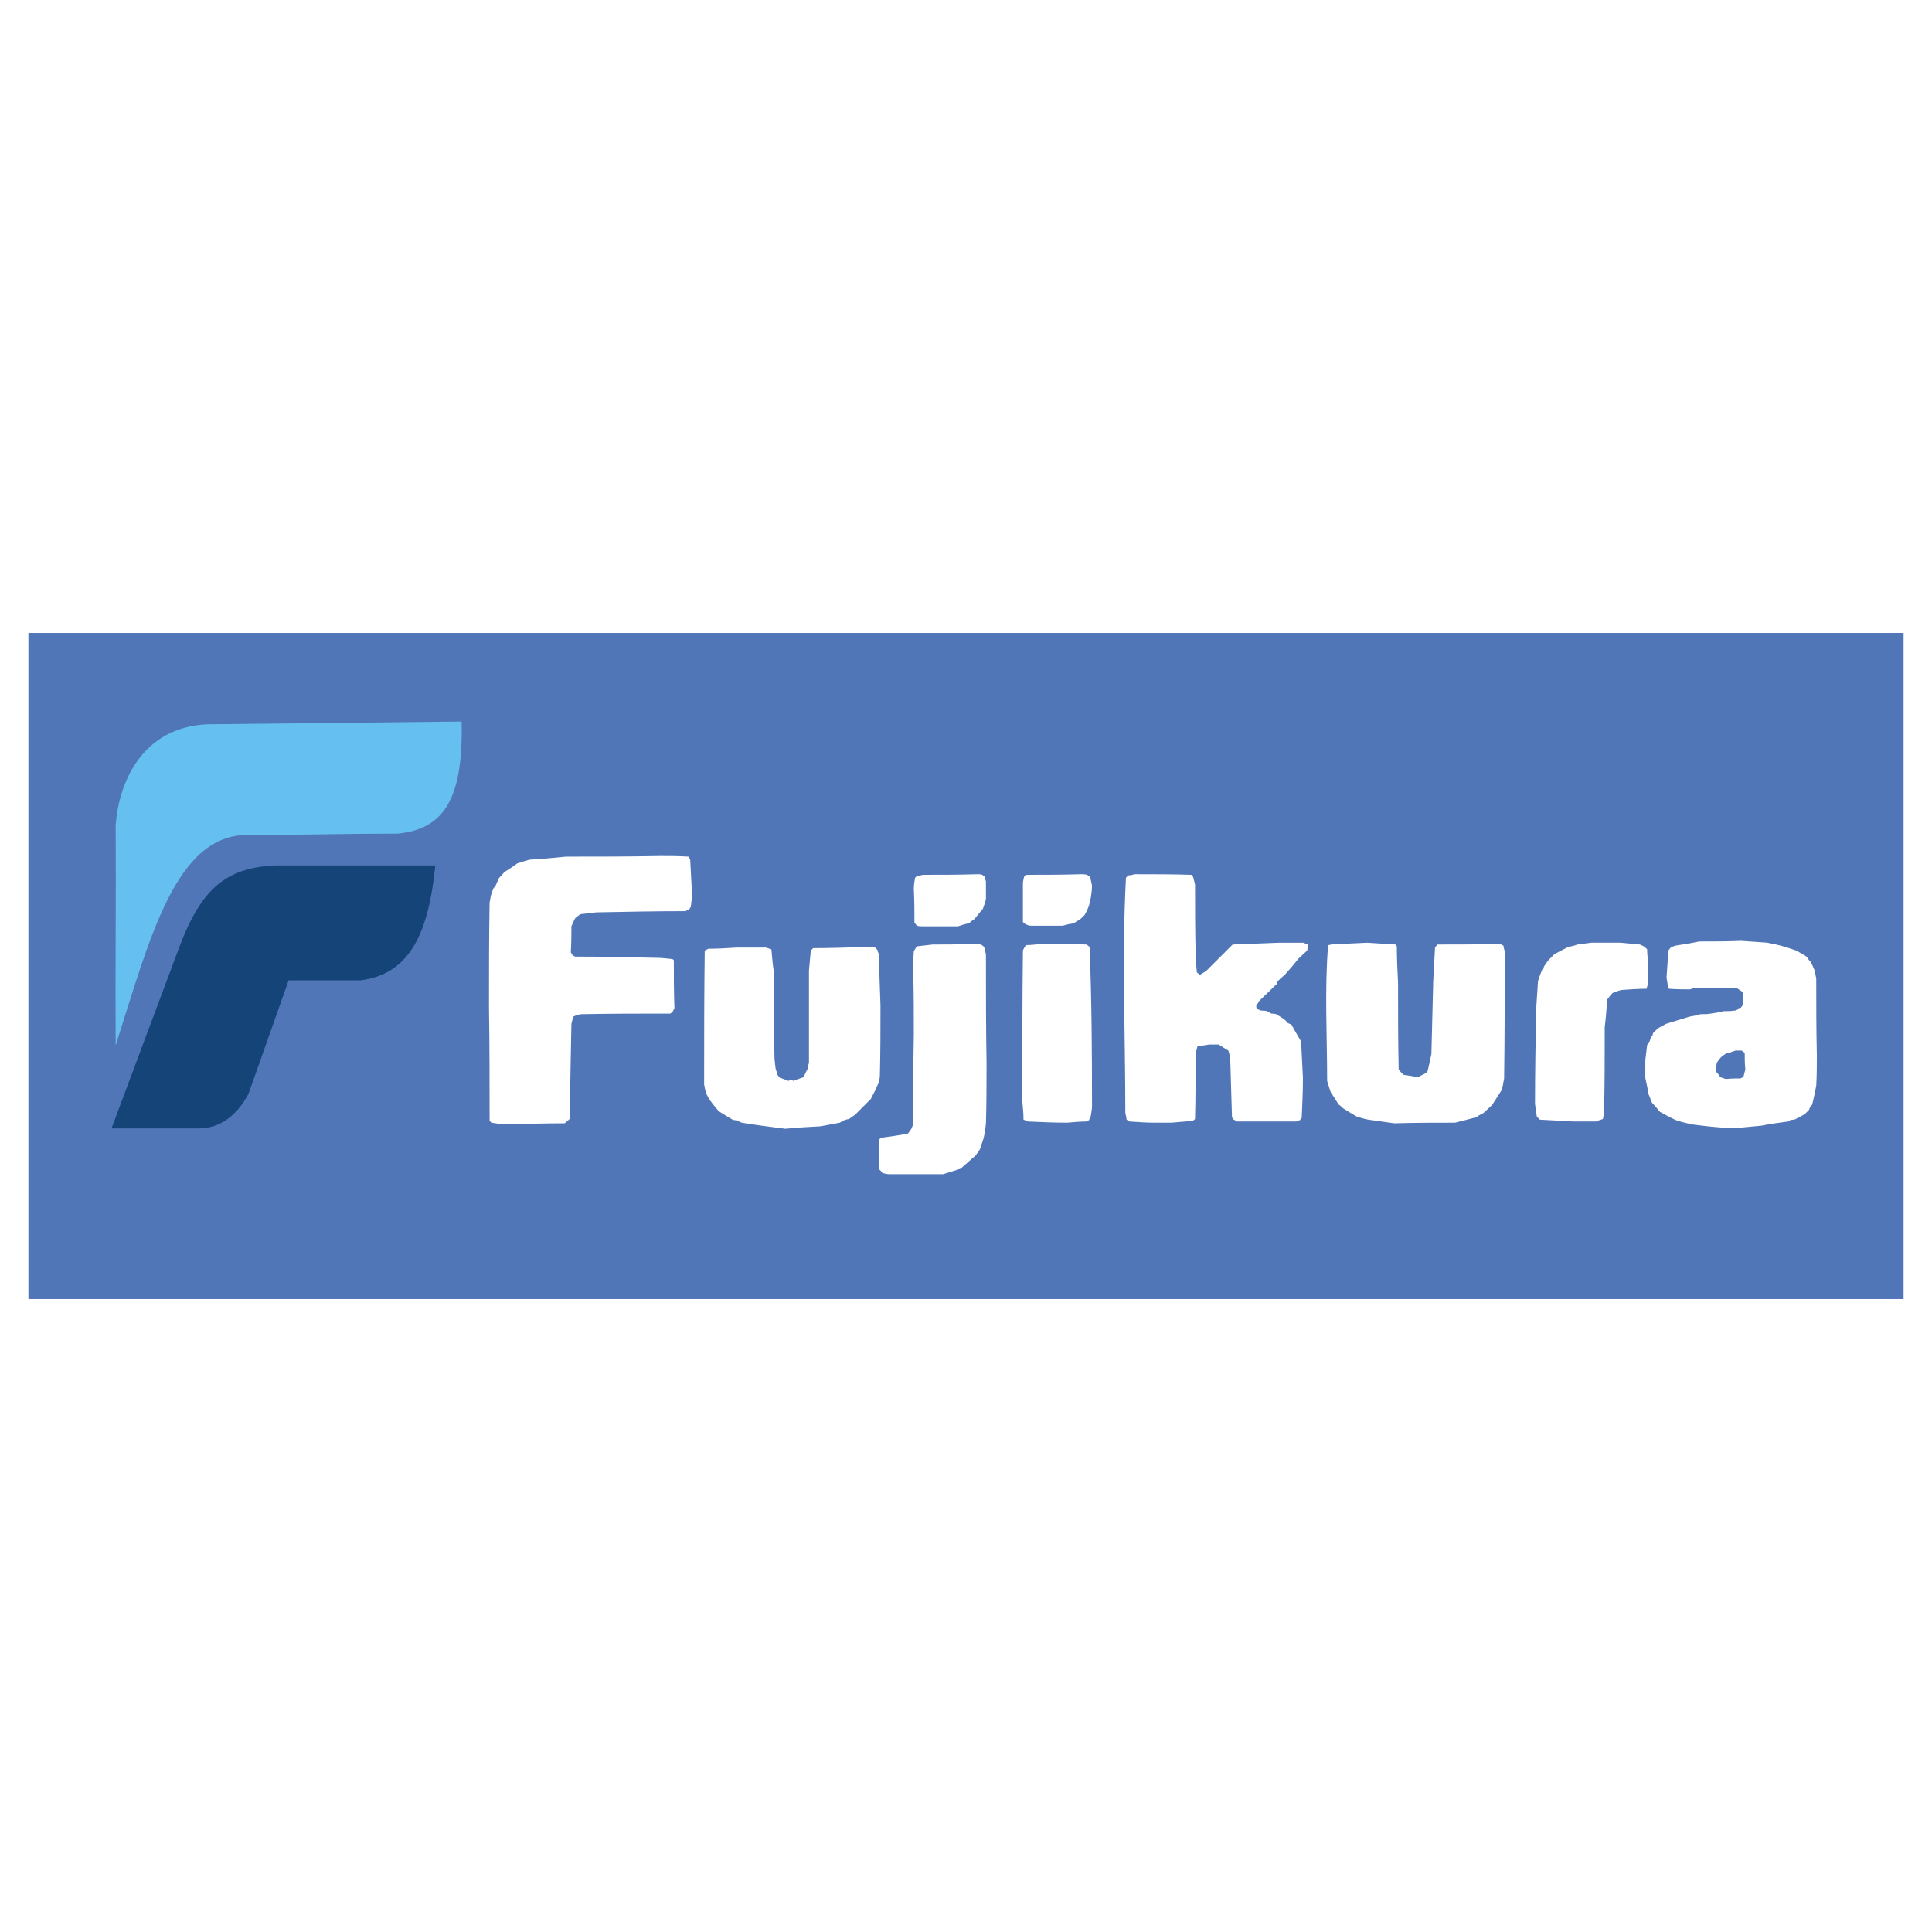
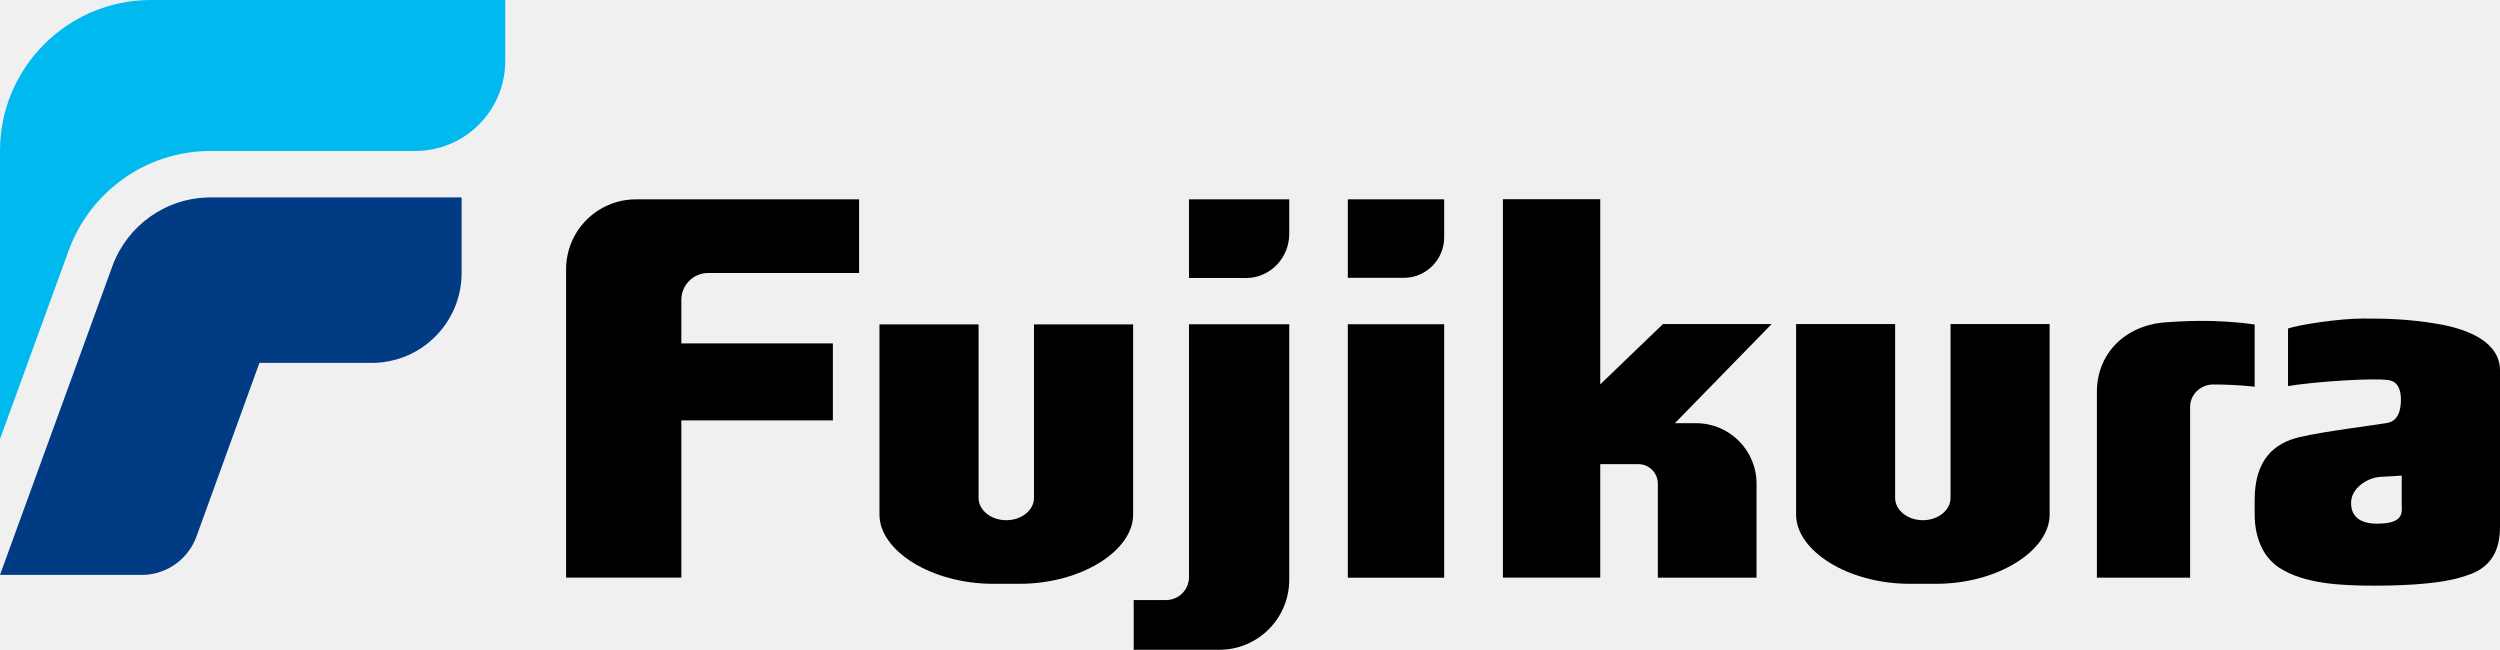
- <svg xmlns="http://www.w3.org/2000/svg" width="2500" height="2500" viewBox="0 0 192.756 192.756">
-   <g fill-rule="evenodd" clip-rule="evenodd">
-     <path fill="#fff" d="M0 0h192.756v192.756H0V0z" />
-     <path fill="#5176b8" d="M2.834 63.149h187.088v66.458H2.834V63.149z" />
-     <path d="M11.54 104.295c-.046-7.088.046-14.866 0-21.953.276-4.05 2.485-9.756 9.112-10.079l25.405-.276c.184 8.054-1.979 10.723-6.351 11.183-5.477 0-9.435.138-14.911.138-7.273-.138-9.85 10.356-13.255 20.987z" fill="#66bff1" />
-     <path d="M11.125 112.58l6.765-18.088c2.163-5.752 4.602-7.916 9.527-8.146h16.016c-.69 6.835-2.578 10.839-7.456 11.46h-7.179l-4.004 11.32c-1.197 2.256-2.899 3.406-4.833 3.453l-8.836.001z" fill="#144478" />
-     <path d="M88.754 117.15c-.242 0-.484-.061-.726-.121-.061-.121-.182-.242-.303-.363 0-.967 0-1.934-.06-2.902.06-.061.121-.121.181-.242.907-.119 1.814-.24 2.721-.422.121-.121.242-.303.363-.484.061-.121.121-.303.182-.484 0-2.963 0-5.926.061-8.947 0-2.057 0-4.113-.061-6.229 0-.666 0-1.331.061-2.056a5.61 5.61 0 0 1 .302-.483c.483-.061 1.028-.121 1.572-.182 1.209 0 2.419 0 3.628-.061.362 0 .786 0 1.209.061.061.061.182.121.303.242.061.242.121.483.18.725 0 3.568 0 7.195.061 10.824 0 1.994 0 4.051-.061 6.105-.059.484-.119.969-.24 1.451l-.363 1.09c-.121.182-.242.361-.424.604-.483.424-.967.848-1.511 1.33-.544.182-1.149.363-1.753.545l-5.322-.001zm-10.4-4.535c-1.451-.182-2.902-.363-4.354-.605-.121-.059-.302-.119-.483-.24-.121 0-.242 0-.423-.061-.423-.242-.907-.545-1.391-.848-.302-.363-.605-.725-.907-1.148-.121-.182-.242-.424-.363-.664-.06-.242-.121-.545-.181-.848 0-4.414 0-8.889.06-13.363l.363-.181c.907 0 1.874-.061 2.842-.121h2.902l.544.182c.061.726.121 1.451.242 2.237 0 2.781 0 5.562.06 8.344 0 .424.061.846.121 1.33.061.182.121.363.181.605.061.061.121.182.242.303.242.059.544.18.846.301.061 0 .121-.061.242-.121.061 0 .121.061.242.121.303-.121.665-.242 1.028-.361.121-.242.242-.545.423-.848 0-.182.061-.363.121-.604v-9.191l.182-1.996.241-.242c1.693 0 3.447-.061 5.2-.121.303 0 .605 0 .968.06l.242.242c0 .121.061.242.121.363.06 1.693.121 3.447.181 5.201 0 2.297 0 4.594-.061 6.953 0 .242-.061.482-.121.725a19.941 19.941 0 0 1-.787 1.633l-1.572 1.572c-.181.121-.363.242-.604.424-.121 0-.302.061-.484.121-.121.061-.242.121-.423.24-.605.121-1.27.242-1.935.363-1.147.062-2.295.122-3.505.243zm93.419-.121c-.969-.061-1.936-.182-2.902-.303-.545-.119-1.09-.24-1.633-.422-.545-.242-1.088-.545-1.633-.848a10.28 10.28 0 0 0-.787-.906c-.121-.303-.242-.605-.361-.908-.061-.482-.182-1.027-.303-1.57v-1.754c.061-.484.121-.969.182-1.512.061-.121.121-.242.24-.363.062-.182.121-.363.184-.545 0 0 .059 0 .119-.061 0-.059 0-.119.061-.24l.484-.484c.242-.121.484-.242.785-.424.787-.242 1.572-.482 2.359-.725.363-.061.725-.121 1.088-.242.303 0 .666 0 1.027-.061.424-.061.848-.121 1.27-.242.363 0 .727 0 1.15-.061.061 0 .182-.061.301-.121 0 0 0-.061.061-.121.061 0 .121 0 .242-.061.061-.059.121-.18.182-.301 0-.303 0-.605.061-.969 0-.061-.061-.182-.121-.301l-.543-.363h-4.232c-.121 0-.242.061-.424.121-.666 0-1.391 0-2.117-.061 0-.061-.061-.121-.121-.182 0-.303-.061-.605-.121-.906l.182-2.722c.061-.06.121-.181.242-.302.121-.06.242-.121.424-.181.785-.121 1.572-.242 2.418-.423 1.391 0 2.781 0 4.172-.061.848.061 1.693.121 2.6.181.605.121 1.211.242 1.814.424l1.088.362c.303.182.666.363 1.029.605.121.181.24.363.424.544.119.241.24.483.361.786.061.242.121.545.182.848 0 2.539 0 5.078.061 7.678 0 .967 0 1.996-.061 3.023-.121.605-.242 1.27-.424 1.936 0 0-.061 0-.119.061a3.097 3.097 0 0 0-.184.422c-.119.121-.24.242-.422.424-.303.182-.666.363-1.027.545-.121 0-.242 0-.424.061-.061 0-.121.061-.182.121-.906.119-1.814.24-2.721.422-.605.061-1.27.121-1.936.182h-1.995zm-121.535-.303c-.363-.061-.786-.119-1.209-.182l-.182-.18c0-3.75 0-7.559-.061-11.367 0-3.447 0-6.894.061-10.401.061-.363.121-.726.242-1.089.061-.121.121-.241.181-.423 0 0 .061 0 .121-.061.121-.242.242-.544.363-.846.181-.182.363-.423.604-.665.423-.243.847-.544 1.27-.847.363-.121.786-.242 1.209-.363 1.209-.061 2.418-.181 3.628-.302 3.083 0 6.228 0 9.372-.061.907 0 1.875 0 2.842.061.061.06.121.181.182.302.06 1.088.121 2.237.181 3.386 0 .423-.061.846-.121 1.33a1.34 1.34 0 0 0-.181.303c-.121 0-.242.061-.363.121-2.962 0-5.926.06-8.889.12-.483.061-1.027.121-1.572.182-.181.121-.363.242-.544.423-.121.242-.242.484-.363.786 0 .847 0 1.693-.06 2.6.06.061.121.181.181.302.061 0 .121.061.242.121 2.661 0 5.382.061 8.103.121.484 0 1.028.061 1.572.121.061 0 .121.061.181.121 0 1.573 0 3.145.06 4.776l-.181.363c-.061.061-.121.121-.242.182-2.962 0-5.926 0-8.949.061-.242.061-.484.121-.725.242l-.182.725c-.06 3.145-.121 6.289-.181 9.494-.121.121-.302.242-.484.424-1.994.001-4.05.06-6.106.12zm88.883-.119c-.846-.121-1.693-.242-2.6-.363-.363-.061-.725-.182-1.148-.303-.424-.242-.908-.545-1.391-.846-.121-.121-.242-.242-.424-.363-.242-.363-.484-.787-.785-1.211a25.82 25.82 0 0 1-.363-1.148c0-4.488-.266-9.066.098-13.543.121 0 .326-.061.447-.121 1.148 0 2.297-.061 3.445-.121.906.061 1.875.121 2.842.182 0 .061.061.121.121.182 0 1.209.061 2.418.121 3.627 0 2.842 0 5.744.061 8.646.121.182.303.363.484.545.422.061.906.121 1.391.242.24-.121.543-.242.846-.424.061-.061.121-.121.182-.242l.363-1.633c.061-2.418.119-4.836.182-7.256.059-1.088.121-2.237.18-3.386.061-.06.121-.181.242-.302 2.057 0 4.172 0 6.289-.061.061.061.182.121.303.182 0 .181.061.363.121.544 0 4.232 0 8.464-.061 12.697-.061.363-.121.727-.242 1.15-.303.482-.605.967-.967 1.512-.242.24-.545.482-.848.785-.242.121-.484.242-.725.424-.666.182-1.391.363-2.117.543-1.996 0-3.99 0-6.047.062zm-32.65-.062c-1.27 0-2.6-.059-3.93-.119a2.93 2.93 0 0 0-.424-.182c0-.605-.061-1.211-.121-1.875 0-4.959 0-9.977.061-14.996.061-.181.182-.362.303-.544.484 0 .967-.061 1.512-.121 1.512 0 3.021 0 4.533.061.062.061.182.121.303.242.213 5.297.242 10.536.242 15.842 0 .301-.061.664-.121 1.027a2.93 2.93 0 0 0-.182.424c-.061 0-.119.061-.242.121-.604.001-1.268.061-1.934.12zm8.767 0c-.848 0-1.693-.059-2.539-.119-.061-.061-.182-.121-.303-.182 0-.182-.061-.424-.121-.666 0-7.807-.35-15.667.061-23.46a.828.828 0 0 0 .182-.242c.242 0 .482-.06.725-.121 1.875 0 3.75 0 5.623.061.061.06.121.121.182.242l.182.725c0 2.298 0 4.596.061 6.894 0 .604.061 1.208.121 1.875.061.061.182.121.303.242.182-.121.422-.242.664-.424l2.602-2.6c1.512-.061 3.082-.121 4.654-.182h2.42c.119.061.24.121.422.182 0 .182 0 .363-.061.604-.242.242-.543.484-.846.786a33.5 33.5 0 0 1-1.391 1.633 7.408 7.408 0 0 0-.727.664c0 .061 0 .121-.061.242-.543.545-1.148 1.088-1.752 1.693a5.651 5.651 0 0 1-.303.484c0 .061 0 .18.061.301.121.061.242.121.422.182.182 0 .363 0 .605.061.121.061.242.121.424.242.121 0 .303 0 .482.061.303.182.605.363.908.605.061.061.121.119.182.24.121.061.242.121.422.182.303.545.605 1.088.969 1.693l.182 3.629c0 1.33-.061 2.66-.121 3.99-.061.061-.121.121-.182.242-.121 0-.242.061-.363.121h-5.926c-.061-.061-.182-.121-.303-.182a.88.88 0 0 1-.182-.242c-.059-1.996-.121-3.99-.18-6.047a7.665 7.665 0 0 1-.182-.605c-.303-.18-.605-.361-.969-.604h-.906c-.363.061-.785.121-1.209.182-.061.242-.121.482-.182.785 0 2.117 0 4.293-.061 6.471-.061.061-.121.121-.242.182-.664.061-1.391.121-2.115.18h-1.632zm41.721-.119c-1.088-.061-2.178-.121-3.326-.182l-.303-.303-.182-1.27c0-3.145.061-6.35.121-9.555l.182-2.721c.121-.361.242-.725.424-1.148 0 0 .061 0 .121-.061 0-.061 0-.121.061-.242.121-.182.242-.362.424-.604.18-.182.361-.363.604-.605.424-.242.906-.483 1.391-.725.303-.061.605-.121.908-.242.422-.061.906-.121 1.391-.182h2.9c.605.061 1.271.121 1.936.182.121.061.303.121.484.242l.242.242c0 .483.061.967.121 1.511v1.814a7.665 7.665 0 0 0-.182.605c-.787 0-1.633.061-2.48.121-.301.061-.604.182-.906.301-.182.182-.361.424-.545.666-.061.906-.119 1.814-.24 2.721 0 2.721 0 5.502-.061 8.283 0 .303-.061.605-.121.908-.182.061-.424.121-.666.242-.726.002-1.513.002-2.298.002zm15.236-4.235l-.543-.18a3.305 3.305 0 0 0-.424-.545c0-.303 0-.605.061-.906.121-.182.242-.363.424-.545.121-.121.301-.242.482-.363.303-.061.605-.182.969-.303h.604c.061.061.182.121.303.242 0 .545 0 1.088.061 1.633l-.182.727c-.061.061-.182.121-.303.18-.483 0-.967 0-1.452.06zM92.08 92.42c-.181 0-.362 0-.604-.061-.061-.06-.121-.181-.242-.302 0-1.088 0-2.237-.061-3.386 0-.363.061-.726.121-1.089l.182-.181c.181 0 .363-.061.604-.121 1.814 0 3.628 0 5.442-.061.121 0 .303 0 .484.061.061.06.121.121.242.181 0 .121.061.303.119.484v1.753c-.059.302-.18.604-.301.967-.242.302-.545.665-.848 1.028a3.298 3.298 0 0 0-.543.423c-.363.061-.726.182-1.089.302-1.148.002-2.297.002-3.506.002zm10.764-.061c-.121 0-.303-.06-.484-.121-.061-.061-.182-.121-.303-.242v-3.809c0-.242.061-.484.121-.726l.182-.181c1.812 0 3.627 0 5.502-.061.182 0 .363 0 .605.061.061.06.18.121.301.242.061.242.121.544.182.847 0 .363-.061.786-.121 1.209-.061.242-.121.484-.182.786a6.086 6.086 0 0 1-.422.907l-.424.423c-.182.121-.424.242-.664.423-.363.061-.727.121-1.09.242h-3.203z" fill="#fff" />
+ <svg xmlns="http://www.w3.org/2000/svg" version="1.1" id="svg11381" viewBox="0 0 323.129 83.985" height="23.703mm" width="91.194mm">
+   <defs id="defs11383" />
+   <g transform="translate(-290.3443,-411.5662)" id="layer1">
+     <g transform="matrix(1.230874,0,0,1.230874,-67.03301,-114.4101)" id="g11979">
+       <g id="g6264" transform="matrix(2.09742,0,0,-2.09742,397.3587,488.6235)">
+         <path d="m 0,0 c 3.157,0 5.708,1.683 5.708,3.456 l 0,9.533 -4.963,0 0,-8.689 c 0,-0.615 -0.619,-1.115 -1.387,-1.115 -0.765,0 -1.387,0.5 -1.387,1.115 l 0,8.689 -4.962,0 0,-9.533 C -6.991,1.683 -4.436,0 -1.282,0 L 0,0 Z" style="fill:#000000;fill-opacity:1;fill-rule:nonzero;stroke:none" id="path6266" />
+       </g>
+       <g id="g6268" transform="matrix(2.09742,0,0,-2.09742,493.6087,488.6235)">
+         <path d="m 0,0 c 3.147,0 5.703,1.683 5.703,3.456 l 0,9.547 -4.96,0 0,-8.703 c 0,-0.615 -0.619,-1.115 -1.388,-1.115 -0.764,0 -1.387,0.5 -1.387,1.115 l 0,8.703 -4.957,0 0,-9.547 C -6.989,1.683 -4.437,0 -1.286,0 L 0,0 Z" style="fill:#000000;fill-opacity:1;fill-rule:nonzero;stroke:none" id="path6270" />
+       </g>
+       <g id="g6272" transform="matrix(2.09742,0,0,-2.09742,431.8759,456.4927)">
+         <path d="m 0,0 2.8,0 c 1.118,0 2.024,0.909 2.024,2.026 l 0,1.903 L 0,3.929 0,0 Z" style="fill:#000000;fill-opacity:1;fill-rule:nonzero;stroke:none" id="path6274" />
+       </g>
+       <path d="m 441.993,461.367 -10.118,0 0,26.614 10.118,0 0,-26.614 z" style="fill:#000000;fill-opacity:1;fill-rule:nonzero;stroke:none" id="path6276" />
+       <g id="g6278" transform="matrix(2.09742,0,0,-2.09742,539.9382,482.308)">
+         <path d="m 0,0 c -1.213,0 -1.283,0.743 -1.291,0.973 l 0,0.08 c 0,0.748 0.832,1.214 1.34,1.277 0.239,0.031 0.748,0.038 1.193,0.079 l 0,-1.395 C 1.242,0.583 1.407,0 0,0 m 6.163,7.659 c 0,1.421 -1.544,2.087 -3.215,2.358 -1.388,0.224 -2.384,0.253 -3.626,0.253 -1.241,0 -3.232,-0.311 -3.772,-0.5 l 0,-2.881 C -3.185,7.105 -0.184,7.307 0.589,7.187 1.171,7.095 1.202,6.468 1.202,6.223 1.202,5.977 1.199,5.17 0.526,5.045 -0.036,4.94 -2.575,4.635 -3.862,4.336 -5.151,4.038 -6.12,3.198 -6.12,1.193 l 0,-0.693 c 0,-0.344 0.002,-1.906 1.242,-2.713 1.247,-0.804 3.085,-0.891 4.775,-0.891 1.929,0 3.401,0.151 4.247,0.4 0.641,0.2 2.019,0.491 2.019,2.548 l 0,7.815 z" style="fill:#000000;fill-opacity:1;fill-rule:nonzero;stroke:none" id="path6280" />
+       </g>
+       <g id="g6282" transform="matrix(2.09742,0,0,-2.09742,380.5569,448.2516)">
+         <path d="m 0,0 -11.166,0 c -1.937,0 -3.503,-1.566 -3.503,-3.502 l 0,-15.436 5.769,0 0,7.871 7.587,0 0,3.856 -7.587,0 0,2.181 c 0,0.741 0.603,1.343 1.342,1.343 L 0,-3.687 0,0 Z" style="fill:#000000;fill-opacity:1;fill-rule:nonzero;stroke:none" id="path6284" />
+       </g>
+       <g id="g6286" transform="matrix(2.09742,0,0,-2.09742,425.725,448.2516)">
+         <path d="m 0,0 0,-1.729 c 0,-1.22 -0.971,-2.209 -2.166,-2.209 l -2.854,0 L -5.02,0 0,0 Z" style="fill:#000000;fill-opacity:1;fill-rule:nonzero;stroke:none" id="path6288" />
+       </g>
+       <g id="g6290" transform="matrix(2.09742,0,0,-2.09742,409.3901,490.329)">
+         <path d="m 0,0 1.619,0 c 0.636,0 1.15,0.514 1.15,1.151 l 0,12.655 5.019,0 0,-12.789 C 7.788,-0.918 6.221,-2.49 4.285,-2.49 L 0,-2.49 0,0 Z" style="fill:#000000;fill-opacity:1;fill-rule:nonzero;stroke:none" id="path6292" />
+       </g>
+       <g id="g6294" transform="matrix(2.09742,0,0,-2.09742,468.4436,471.7573)">
+         <path d="m 0,0 -1.06,0 4.844,4.963 -5.44,0 -3.14,-3.018 0,9.268 -4.874,0 0,-18.944 4.874,0 0,5.681 1.907,0 c 0.538,0 0.976,-0.437 0.976,-0.978 l 0,-4.707 4.941,0 0,4.707 C 3.028,-1.354 1.674,0 0,0" style="fill:#000000;fill-opacity:1;fill-rule:nonzero;stroke:none" id="path6296" />
+       </g>
+       <g id="g6298" transform="matrix(2.09742,0,0,-2.09742,520.3242,470.0513)">
+         <path d="M 0,0 C 0,0.618 0.5,1.101 1.12,1.124 1.498,1.135 2.637,1.091 3.231,1.015 l 0,3.112 C 1.188,4.424 -0.602,4.276 -1.187,4.24 -3.248,4.108 -4.667,2.676 -4.667,0.756 l 0,-9.303 4.667,0 L 0,0 Z" style="fill:#000000;fill-opacity:1;fill-rule:nonzero;stroke:none" id="path6300" />
+       </g>
+       <g id="g6302" transform="matrix(2.09742,0,0,-2.09742,305.2423,487.6868)">
+         <path d="m 0,0 c 1.256,0 2.331,0.806 2.735,1.927 l 3.15,8.687 5.619,0 c 2.49,0 4.504,2.014 4.504,4.507 l 0,3.777 -12.565,0 c -2.257,0 -4.184,-1.429 -4.916,-3.432 L -7.103,0 0,0 Z" style="fill:#003b83;fill-opacity:1;fill-rule:nonzero;stroke:none" id="path6304" />
+       </g>
+       <g id="g6306" transform="matrix(2.09742,0,0,-2.09742,306.2029,427.3193)">
+         <path d="m 0,0 c -4.174,0 -7.561,-3.383 -7.561,-7.558 l 0,-14.422 3.441,9.445 c 1.057,2.904 3.838,4.977 7.105,4.977 l 10.244,0 c 2.487,0 4.505,2.017 4.505,4.506 L 17.734,0 0,0 Z" style="fill:#00b9ef;fill-opacity:1;fill-rule:nonzero;stroke:none" id="path6308" />
+       </g>
+     </g>
  </g>
</svg>
